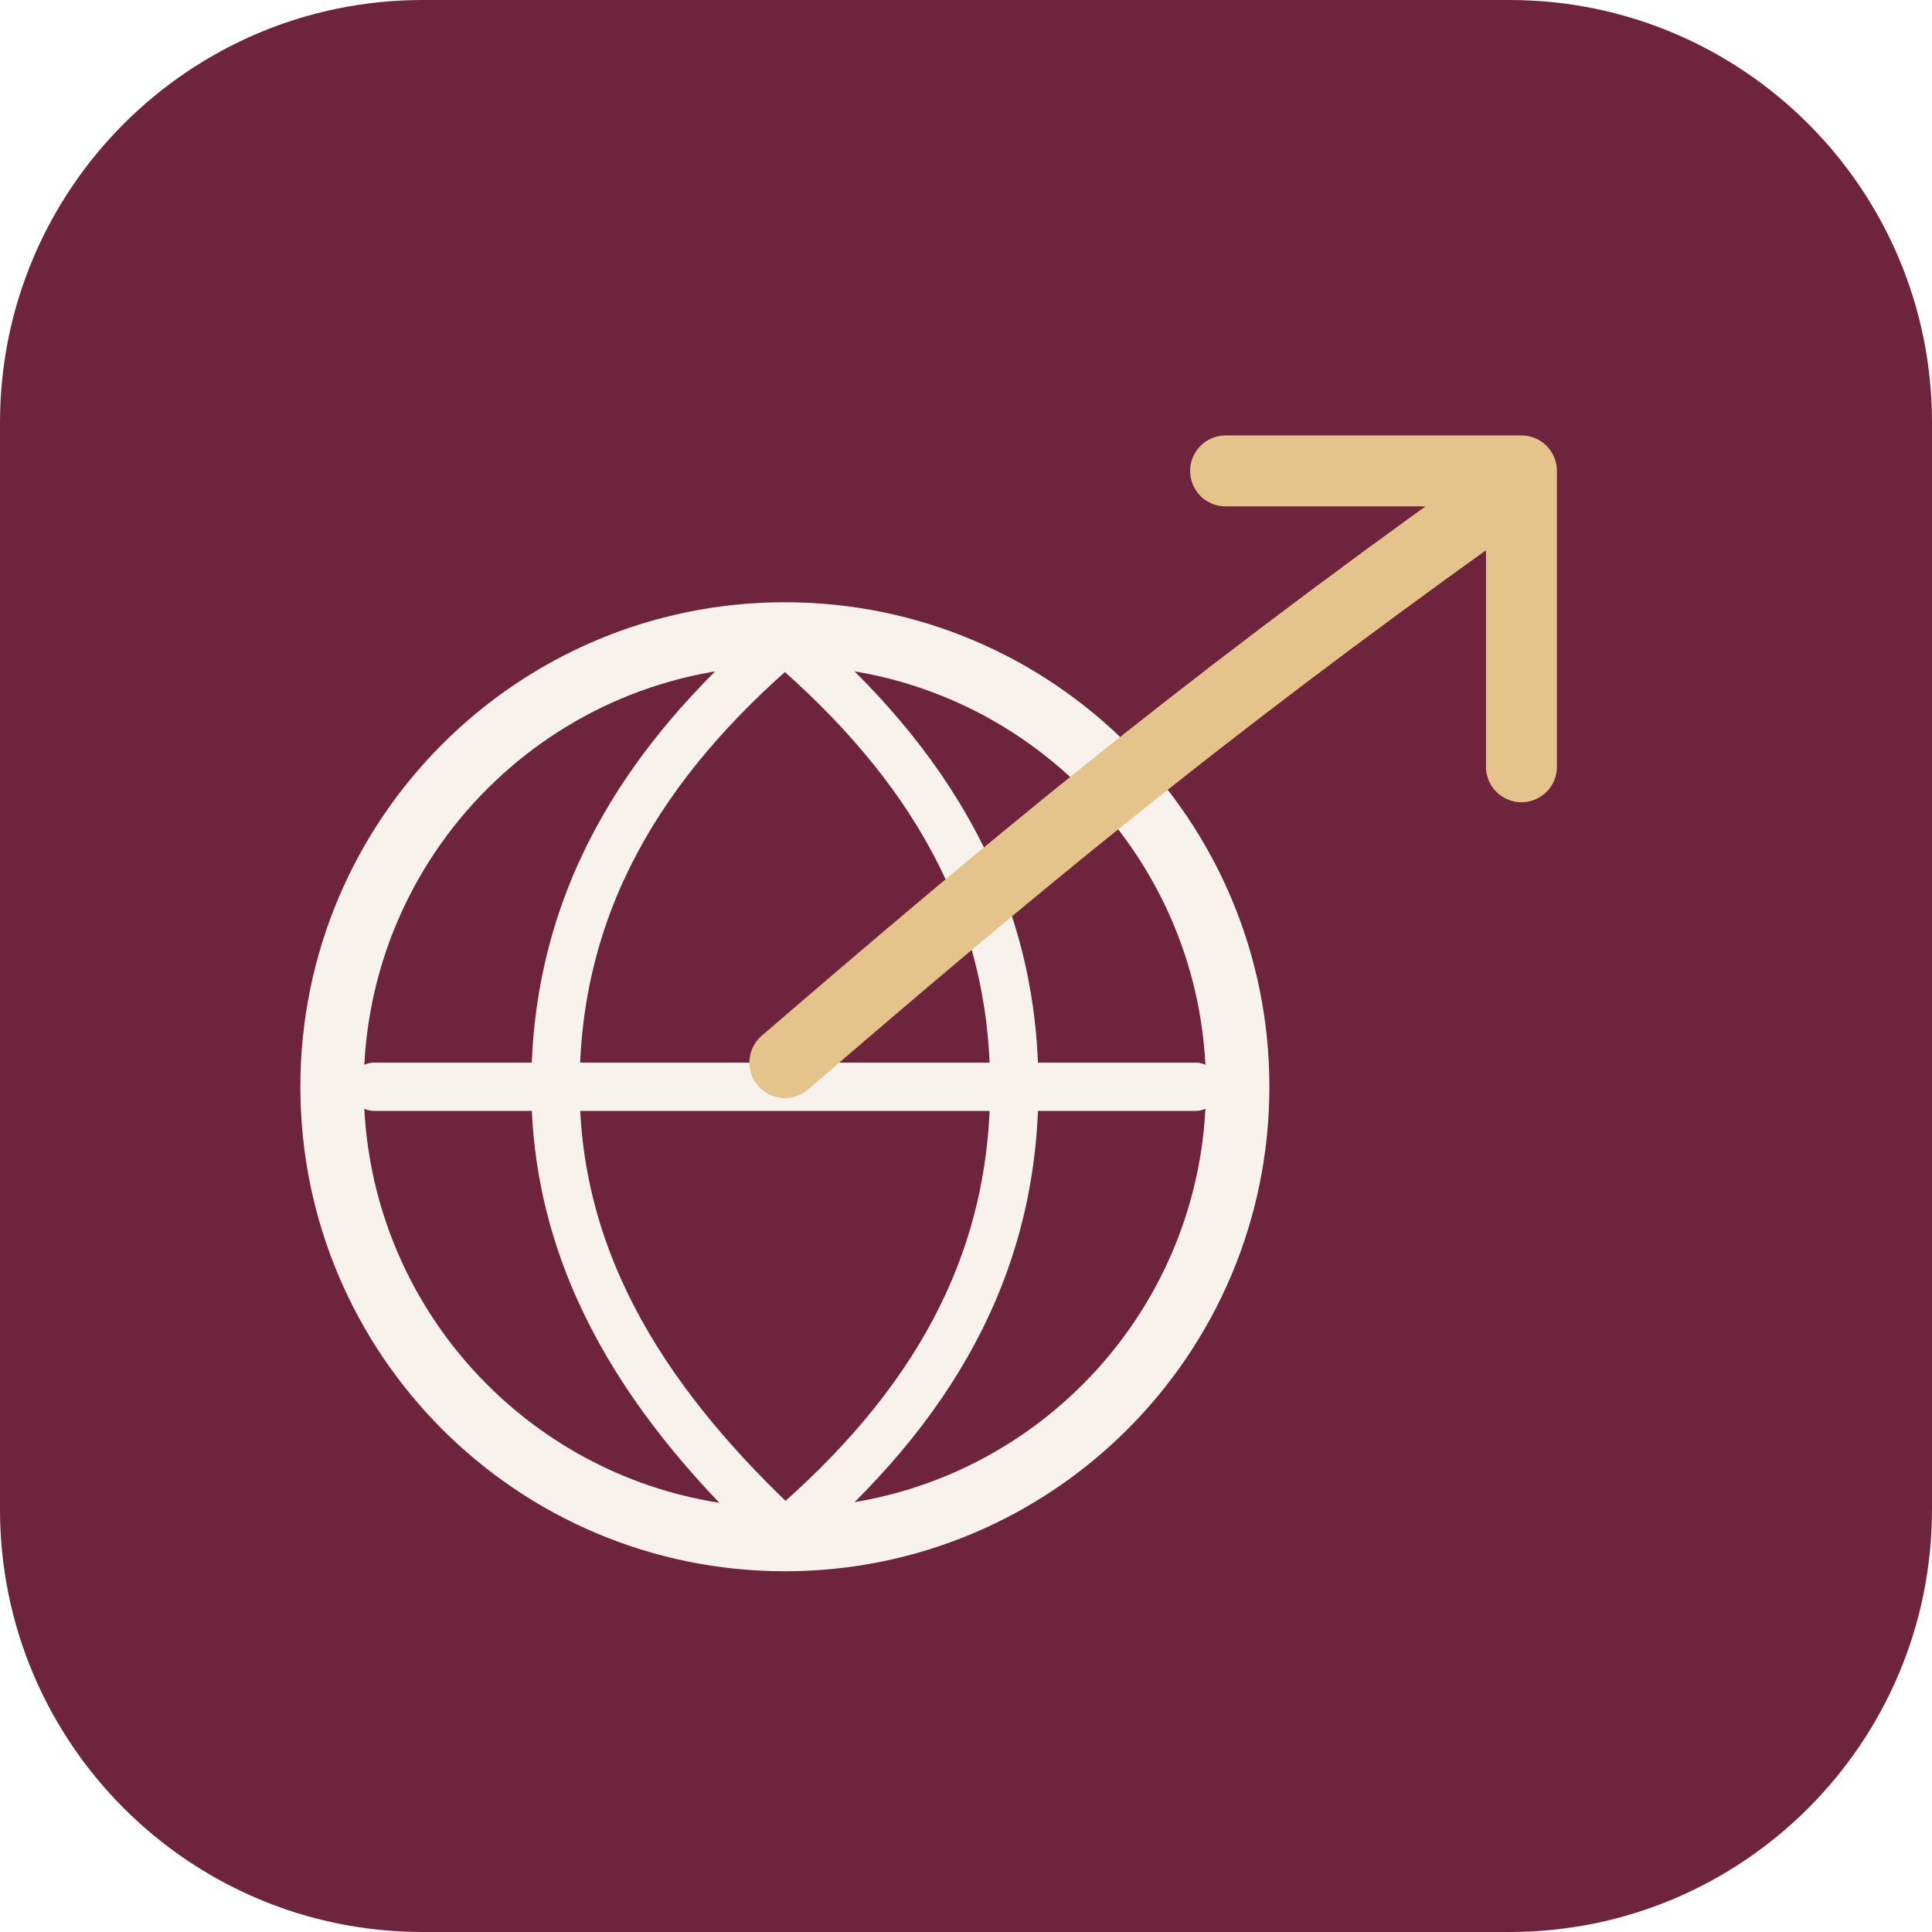
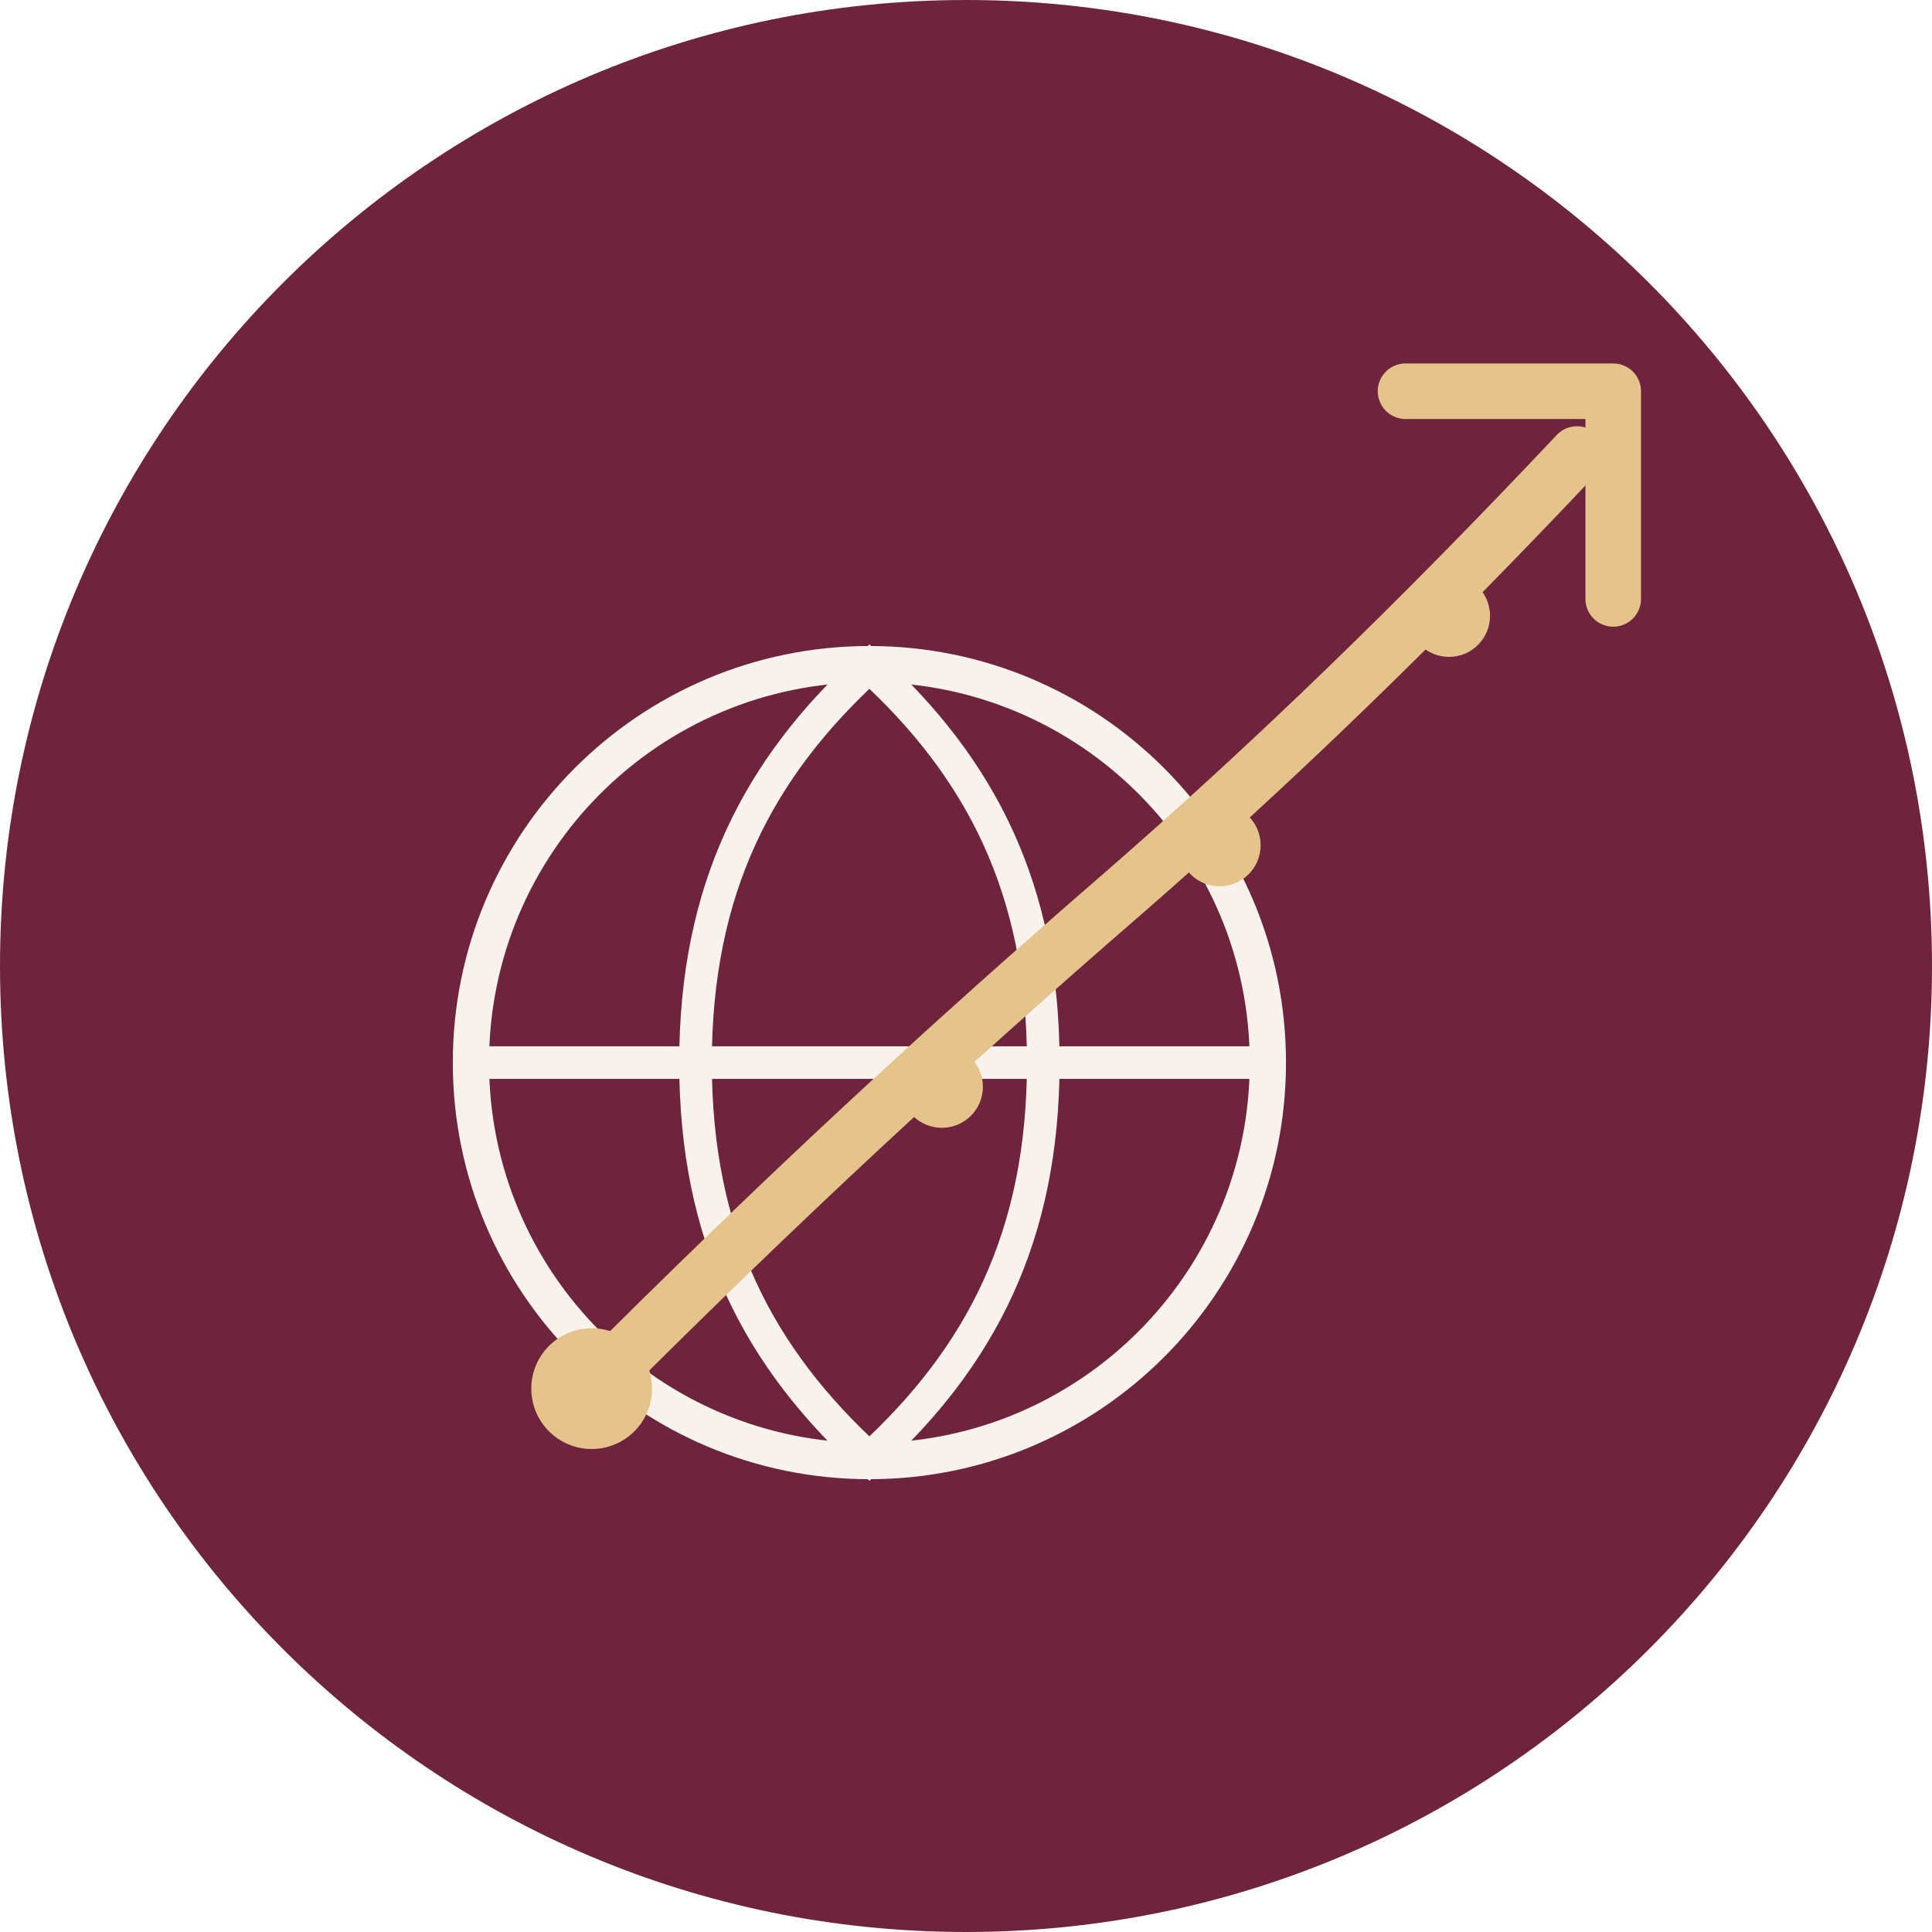
- <svg xmlns="http://www.w3.org/2000/svg" viewBox="0 0 64 64" fill="none">
-   <rect width="64" height="64" rx="14" fill="#6E243C" />
-   <circle cx="26" cy="36" r="15" stroke="#F7F3EC" stroke-width="2.1" />
-   <path d="M26 21.2c4.8 4.1 7.6 8.8 7.6 14.8S30.8 46.7 26 50.8" stroke="#F7F3EC" stroke-width="1.6" stroke-linecap="round" />
-   <path d="M26 21.2c-4.8 4.1-7.6 8.8-7.6 14.8s3.2 10.7 7.6 14.8" stroke="#F7F3EC" stroke-width="1.6" stroke-linecap="round" />
-   <path d="M12.4 36h27.2" stroke="#F7F3EC" stroke-width="1.6" stroke-linecap="round" />
-   <path d="M26 35.2c7.2-6.2 13.4-11.4 23.2-18.4" stroke="#E4C48A" stroke-width="2.35" stroke-linecap="round" />
-   <path d="M40.6 15.6H50.4V25.4" stroke="#E4C48A" stroke-width="2.35" stroke-linecap="round" stroke-linejoin="round" />
+ <svg xmlns="http://www.w3.org/2000/svg" viewBox="0 0 80 80" fill="none">
+   <rect width="80" height="80" rx="40" fill="#6E243C" />
+   <circle cx="36" cy="44" r="16.5" stroke="#F7F3EC" stroke-width="1.5" />
+   <path d="M36 27.6c4.6 4.2 7.2 9.2 7.2 16.4s-2.6 12.2-7.2 16.4c-4.6-4.2-7.2-9.2-7.2-16.4s2.6-12.2 7.2-16.4Z" stroke="#F7F3EC" stroke-width="1.35" />
+   <path d="M20.2 44h31.6" stroke="#F7F3EC" stroke-width="1.35" stroke-linecap="round" />
+   <path d="M24.5 57.5c8-8 14.5-14 22-20.5 6.2-5.4 12.2-11.2 18.8-18.2" stroke="#E4C48A" stroke-width="2.3" stroke-linecap="round" />
+   <circle cx="24.5" cy="57.5" r="2.5" fill="#E4C48A" />
+   <circle cx="39" cy="45" r="1.7" fill="#E4C48A" />
+   <circle cx="50.5" cy="35" r="1.7" fill="#E4C48A" />
+   <circle cx="60" cy="25.5" r="1.7" fill="#E4C48A" />
+   <path d="M58.2 16.2h8.6v8.6" stroke="#E4C48A" stroke-width="2.3" stroke-linecap="round" stroke-linejoin="round" />
</svg>
